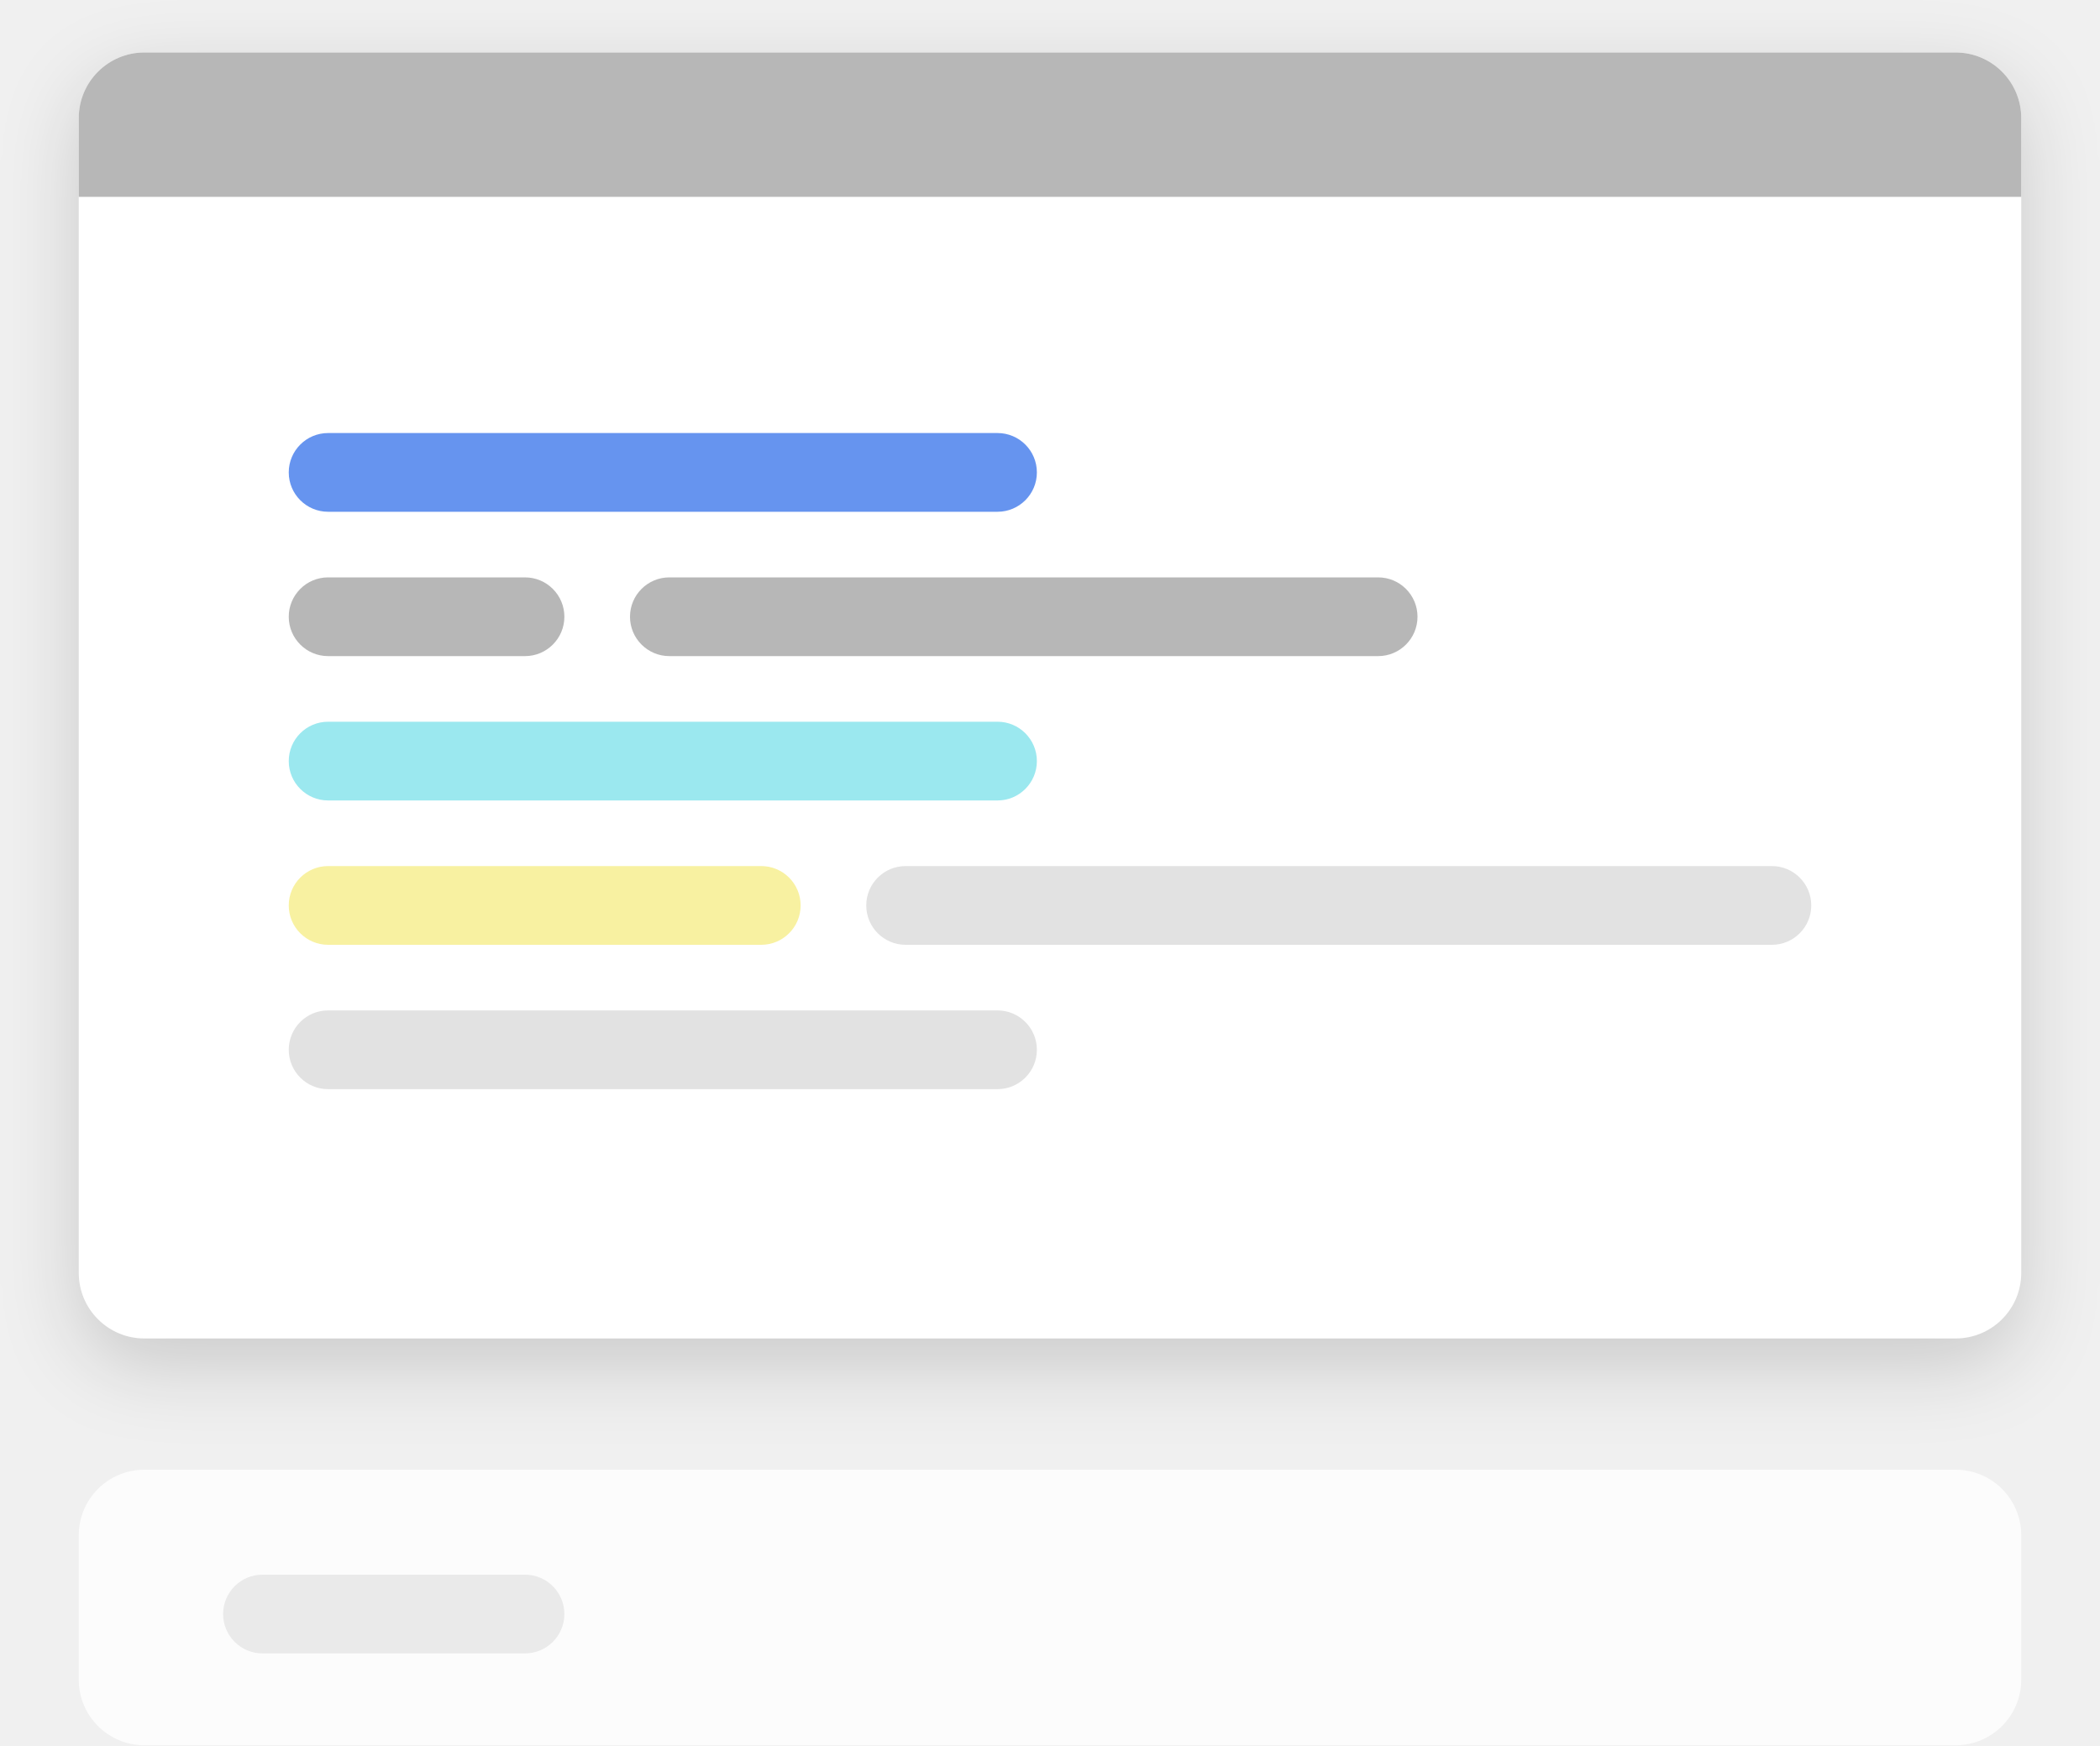
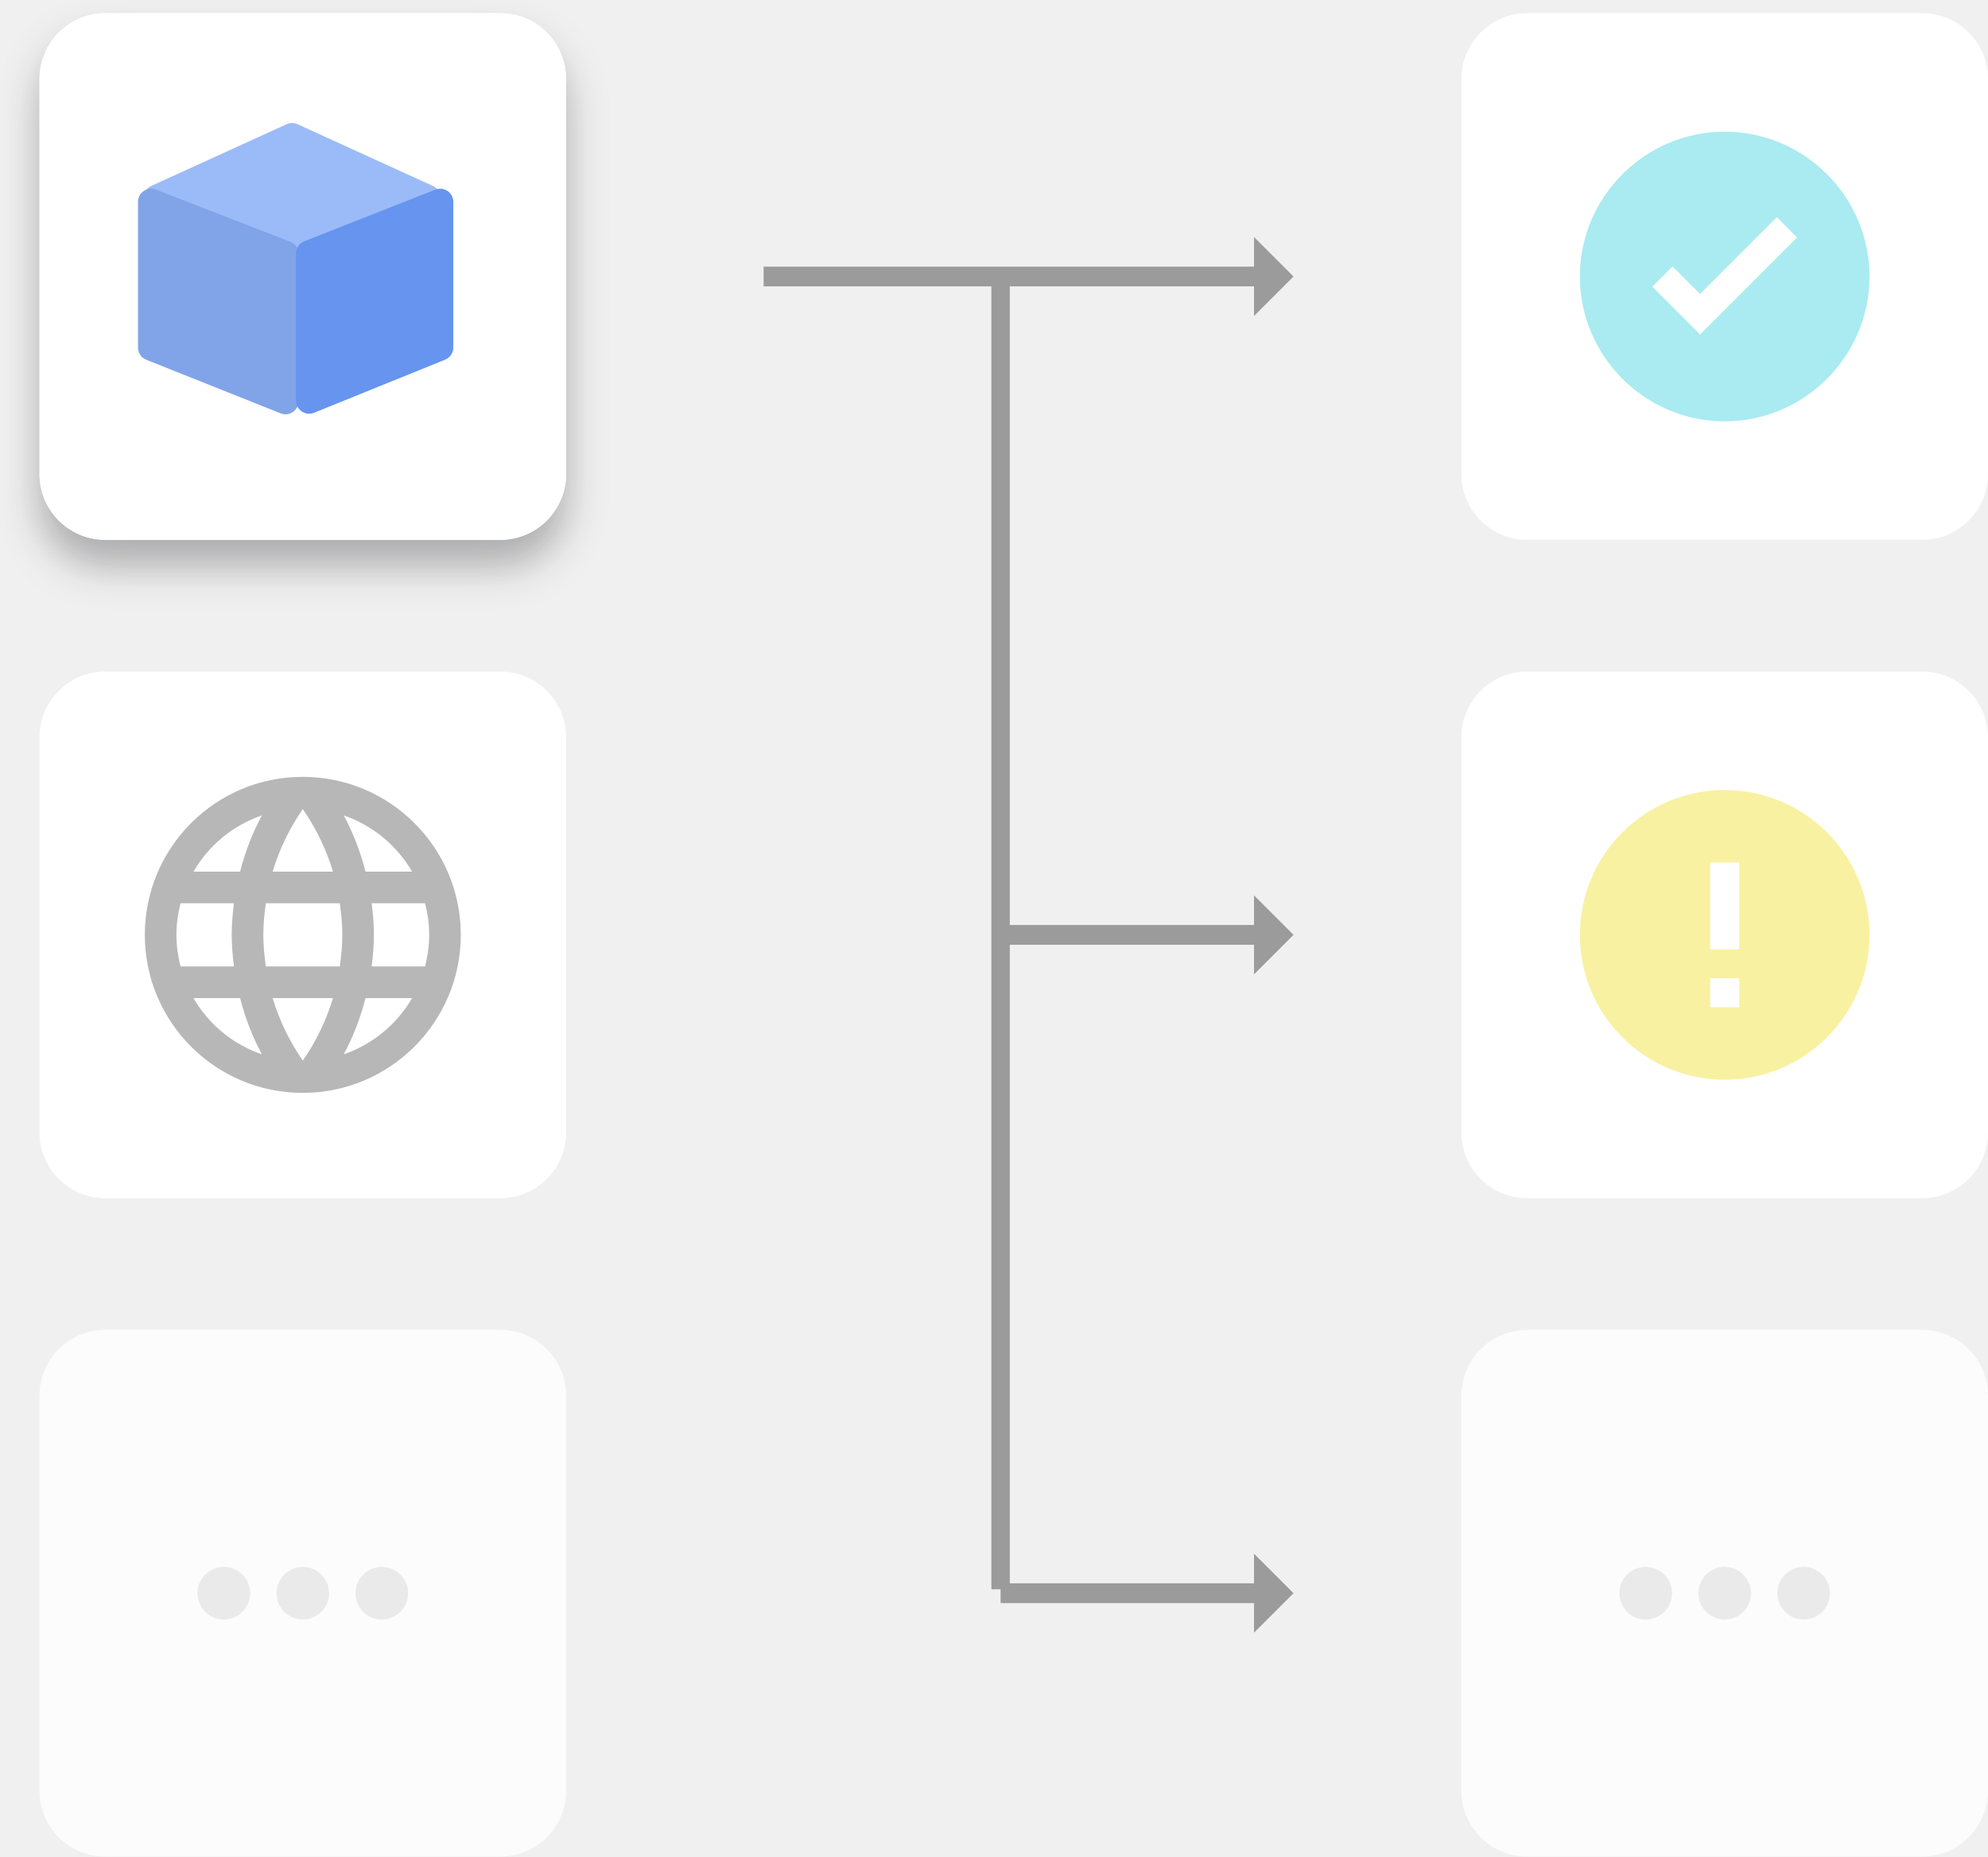
- <svg xmlns="http://www.w3.org/2000/svg" xmlns:xlink="http://www.w3.org/1999/xlink" width="160px" height="133px" viewBox="0 0 160 133" version="1.1">
+ <svg xmlns="http://www.w3.org/2000/svg" xmlns:xlink="http://www.w3.org/1999/xlink" width="151px" height="141px" viewBox="0 0 151 141" version="1.1">
  <defs>
-     <rect id="path-1" x="0" y="0" width="148" height="98" rx="5" />
-     <filter x="-6.8%" y="-8.2%" width="113.5%" height="120.4%" filterUnits="objectBoundingBox" id="filter-2">
+     <rect id="path-1" x="0" y="0" width="40" height="40" rx="5" />
+     <filter x="-13.8%" y="-8.8%" width="127.5%" height="127.5%" filterUnits="objectBoundingBox" id="filter-2">
      <feOffset dx="0" dy="2" in="SourceAlpha" result="shadowOffsetOuter1" />
-       <feGaussianBlur stdDeviation="3" in="shadowOffsetOuter1" result="shadowBlurOuter1" />
-       <feColorMatrix values="0 0 0 0 0   0 0 0 0 0   0 0 0 0 0  0 0 0 0.16 0" type="matrix" in="shadowBlurOuter1" />
+       <feGaussianBlur stdDeviation="1.5" in="shadowOffsetOuter1" result="shadowBlurOuter1" />
+       <feColorMatrix values="0 0 0 0 0.079   0 0 0 0 0.082   0 0 0 0 0.102  0 0 0 0.308 0" type="matrix" in="shadowBlurOuter1" />
    </filter>
  </defs>
-   <g id="产品模块" stroke="none" stroke-width="1" fill="none" fill-rule="evenodd">
-     <g id="产品模块-1" transform="translate(-766, -2715)">
-       <g id="Group-21" transform="translate(772, 2719)">
-         <g id="Rectangle-4-Copy-22">
-           <use fill="black" fill-opacity="1" filter="url(#filter-2)" xlink:href="#path-1" />
-           <use fill="#FFFFFF" fill-rule="evenodd" xlink:href="#path-1" />
+   <g id="Page-1" stroke="none" stroke-width="1" fill="none" fill-rule="evenodd">
+     <g id="test-2" transform="translate(3, 1)">
+       <rect id="Rectangle-4-Copy-17" fill="#FFFFFF" fill-rule="nonzero" x="108" y="0" width="40" height="40" rx="5" />
+       <polygon id="Fill-45-Copy-5" fill="#9B9B9B" fill-rule="nonzero" points="92.25 17 92.25 19.25 55 19.25 55 20.75 92.25 20.75 92.25 23 95.251 20" />
+       <polygon id="Fill-45-Copy-8" fill="#9B9B9B" fill-rule="nonzero" points="92.25 67 92.25 69.25 73 69.25 73 70.75 92.25 70.75 92.25 73 95.251 70" />
+       <path d="M73,20 L73,119" id="Line-4" stroke="#9B9B9B" stroke-width="1.4" stroke-linecap="square" />
+       <polygon id="Fill-45-Copy-9" fill="#9B9B9B" fill-rule="nonzero" points="92.25 117 92.25 119.25 73 119.25 73 120.75 92.25 120.75 92.25 123 95.251 120" />
+       <rect id="Rectangle-4-Copy-41" fill="#FFFFFF" fill-rule="nonzero" x="108" y="50" width="40" height="40" rx="5" />
+       <rect id="Rectangle-4-Copy-43" fill="#FFFFFF" fill-rule="nonzero" opacity="0.8" x="108" y="100" width="40" height="40" rx="5" />
+       <rect id="Rectangle-4-Copy-42" fill="#FFFFFF" fill-rule="nonzero" x="0" y="50" width="40" height="40" rx="5" />
+       <rect id="Rectangle-4-Copy-44" fill="#FFFFFF" fill-rule="nonzero" opacity="0.8" x="0" y="100" width="40" height="40" rx="5" />
+       <path d="M14,118 C12.9,118 12,118.9 12,120 C12,121.1 12.9,122 14,122 C15.1,122 16,121.1 16,120 C16,118.9 15.1,118 14,118 Z M26,118 C24.9,118 24,118.9 24,120 C24,121.1 24.9,122 26,122 C27.1,122 28,121.1 28,120 C28,118.9 27.1,118 26,118 Z M20,118 C18.9,118 18,118.9 18,120 C18,121.1 18.9,122 20,122 C21.1,122 22,121.1 22,120 C22,118.9 21.1,118 20,118 Z" id="Fill-199" fill="#EAEAEB" fill-rule="nonzero" />
+       <path d="M122,118 C120.9,118 120,118.9 120,120 C120,121.1 120.9,122 122,122 C123.1,122 124,121.1 124,120 C124,118.9 123.1,118 122,118 Z M134,118 C132.9,118 132,118.9 132,120 C132,121.1 132.9,122 134,122 C135.1,122 136,121.1 136,120 C136,118.9 135.1,118 134,118 Z M128,118 C126.9,118 126,118.9 126,120 C126,121.1 126.9,122 128,122 C129.1,122 130,121.1 130,120 C130,118.9 129.1,118 128,118 Z" id="Fill-199-Copy" fill="#EAEAEB" fill-rule="nonzero" />
+       <path d="M128,9 C121.95,9 117,13.95 117,20 C117,26.05 121.95,31 128,31 C134.05,31 139,26.05 139,20 C139,13.95 134.05,9 128,9 Z M126.13,24.404 L122.5,20.774 L124.04,19.234 L126.13,21.324 L131.96,15.494 L133.5,17.034 L126.13,24.404 Z" id="Shape-Copy-3" fill="#A9EBF1" fill-rule="nonzero" />
+       <path d="M128,59 C121.929,59 117,63.928 117,70 C117,76.072 121.929,81 128,81 C134.072,81 139,76.072 139,70 C139,63.928 134.072,59 128,59 Z M126.9,73.3 L129.1,73.3 L129.1,75.5 L126.9,75.5 L126.9,73.3 Z M126.9,64.5 L129.1,64.5 L129.1,71.1 L126.9,71.1 L126.9,64.5 Z" id="Fill-51" fill="#F8F1A1" fill-rule="nonzero" />
+       <g id="Rectangle-4-Copy-40">
+         <g id="path-1-link" fill-rule="nonzero">
+           <g id="path-1">
+             <use fill="black" fill-opacity="1" filter="url(#filter-2)" xlink:href="#path-1" />
+             <use fill="#FFFFFF" fill-rule="evenodd" xlink:href="#path-1" />
+           </g>
        </g>
-         <path d="M5,0 L143,0 L143,0 C145.761,-5.07265313e-16 148,2.239 148,5 L148,11 L0,11 L0,5 L0,5 C-3.38176876e-16,2.239 2.239,5.07265313e-16 5,0 Z" id="Rectangle-4-Copy-23" fill="#B7B7B7" />
-         <rect id="Rectangle-4-Copy-24" fill-opacity="0.8" fill="#FFFFFF" x="0" y="108" width="148" height="21" rx="5" />
-         <rect id="Rectangle-6-Copy-12" fill-opacity="0.1" fill="#4A4A4A" x="11" y="116" width="26" height="6" rx="3" />
-         <rect id="Rectangle-2-Copy-19" fill="#6694EF" x="16" y="29" width="57" height="6" rx="3" />
-         <rect id="Rectangle-2-Copy-20" fill="#9BE8EF" x="16" y="51" width="57" height="6" rx="3" />
-         <rect id="Rectangle-2-Copy-21" fill="#E2E2E2" x="16" y="73" width="57" height="6" rx="3" />
-         <rect id="Rectangle-2-Copy-22" fill="#B7B7B7" x="16" y="40" width="21" height="6" rx="3" />
-         <rect id="Rectangle-2-Copy-23" fill="#B7B7B7" x="42" y="40" width="60" height="6" rx="3" />
-         <rect id="Rectangle-2-Copy-24" fill="#F8F1A1" x="16" y="62" width="39" height="6" rx="3" />
-         <rect id="Rectangle-2-Copy-25" fill="#E2E2E2" x="60" y="62" width="72" height="6" rx="3" />
+         <g id="path-1-link" fill="#FFFFFF">
+           <rect id="path-1" x="0" y="0" width="40" height="40" rx="5" />
+         </g>
      </g>
+       <path d="M19.988,58 C13.364,58 8,63.376 8,70 C8,76.624 13.364,82 19.988,82 C26.624,82 32,76.624 32,70 C32,63.376 26.624,58 19.988,58 Z M28.304,65.2 L24.764,65.2 C24.38,63.7 23.828,62.26 23.108,60.928 C25.316,61.684 27.152,63.22 28.304,65.2 Z M20,60.448 C20.996,61.888 21.776,63.484 22.292,65.2 L17.708,65.2 C18.224,63.484 19.004,61.888 20,60.448 Z M10.712,72.4 C10.52,71.632 10.4,70.828 10.4,70 C10.4,69.172 10.52,68.368 10.712,67.6 L14.768,67.6 C14.672,68.392 14.6,69.184 14.6,70 C14.6,70.816 14.672,71.608 14.768,72.4 L10.712,72.4 Z M11.696,74.8 L15.236,74.8 C15.62,76.3 16.172,77.74 16.892,79.072 C14.684,78.316 12.848,76.792 11.696,74.8 Z M15.236,65.2 L11.696,65.2 C12.848,63.208 14.684,61.684 16.892,60.928 C16.172,62.26 15.62,63.7 15.236,65.2 Z M20,79.552 C19.004,78.112 18.224,76.516 17.708,74.8 L22.292,74.8 C21.776,76.516 20.996,78.112 20,79.552 Z M22.808,72.4 L17.192,72.4 C17.084,71.608 17,70.816 17,70 C17,69.184 17.084,68.38 17.192,67.6 L22.808,67.6 C22.916,68.38 23,69.184 23,70 C23,70.816 22.916,71.608 22.808,72.4 Z M23.108,79.072 C23.828,77.74 24.38,76.3 24.764,74.8 L28.304,74.8 C27.152,76.78 25.316,78.316 23.108,79.072 Z M25.232,72.4 C25.328,71.608 25.4,70.816 25.4,70 C25.4,69.184 25.328,68.392 25.232,67.6 L29.288,67.6 C29.48,68.368 29.6,69.172 29.6,70 C29.6,70.828 29.48,71.632 29.288,72.4 L25.232,72.4 Z" id="Fill-127" fill="#B7B7B7" fill-rule="nonzero" />
+       <path d="M15.517,9.781 L26.11,5.824 C26.627,5.631 27.203,5.893 27.397,6.411 C27.486,6.651 27.48,6.917 27.38,7.153 L23.027,17.351 C22.925,17.588 22.737,17.777 22.499,17.878 L12.302,22.231 C11.794,22.448 11.206,22.212 10.99,21.704 C10.889,21.468 10.883,21.202 10.972,20.961 L14.93,10.368 C15.031,10.096 15.245,9.882 15.517,9.781 Z" id="Rectangle-7" fill="#9BBBF8" fill-rule="nonzero" transform="translate(19.18455, 14.03585) rotate(45) translate(-19.18455, -14.03585) " />
+       <path d="M9.975,15.796 L21.149,15.796 C21.701,15.796 22.149,16.244 22.149,16.796 C22.149,16.923 22.125,17.049 22.078,17.166 L18.009,27.37 C17.858,27.751 17.49,28 17.08,28 L6.018,28 C5.466,28 5.018,27.552 5.018,27 C5.018,26.876 5.041,26.754 5.086,26.638 L9.042,16.434 C9.192,16.05 9.562,15.796 9.975,15.796 Z" id="Rectangle-7-Copy" fill="#81A4E8" fill-rule="nonzero" transform="translate(13.58329, 21.89801) rotate(90) translate(-13.58329, -21.89801) " />
+       <path d="M21.831,15.902 L33,15.902 C33.552,15.902 34,16.349 34,16.902 C34,17.03 33.975,17.158 33.927,17.277 L29.897,27.227 C29.744,27.604 29.378,27.851 28.97,27.851 L17.912,27.851 C17.36,27.851 16.912,27.404 16.912,26.851 C16.912,26.726 16.936,26.602 16.982,26.485 L20.9,16.535 C21.051,16.153 21.42,15.902 21.831,15.902 Z" id="Rectangle-7-Copy-2" fill="#6694EF" fill-rule="nonzero" transform="translate(25.45614, 21.87646) scale(-1, 1) rotate(90) translate(-25.45614, -21.87646) " />
    </g>
  </g>
</svg>
